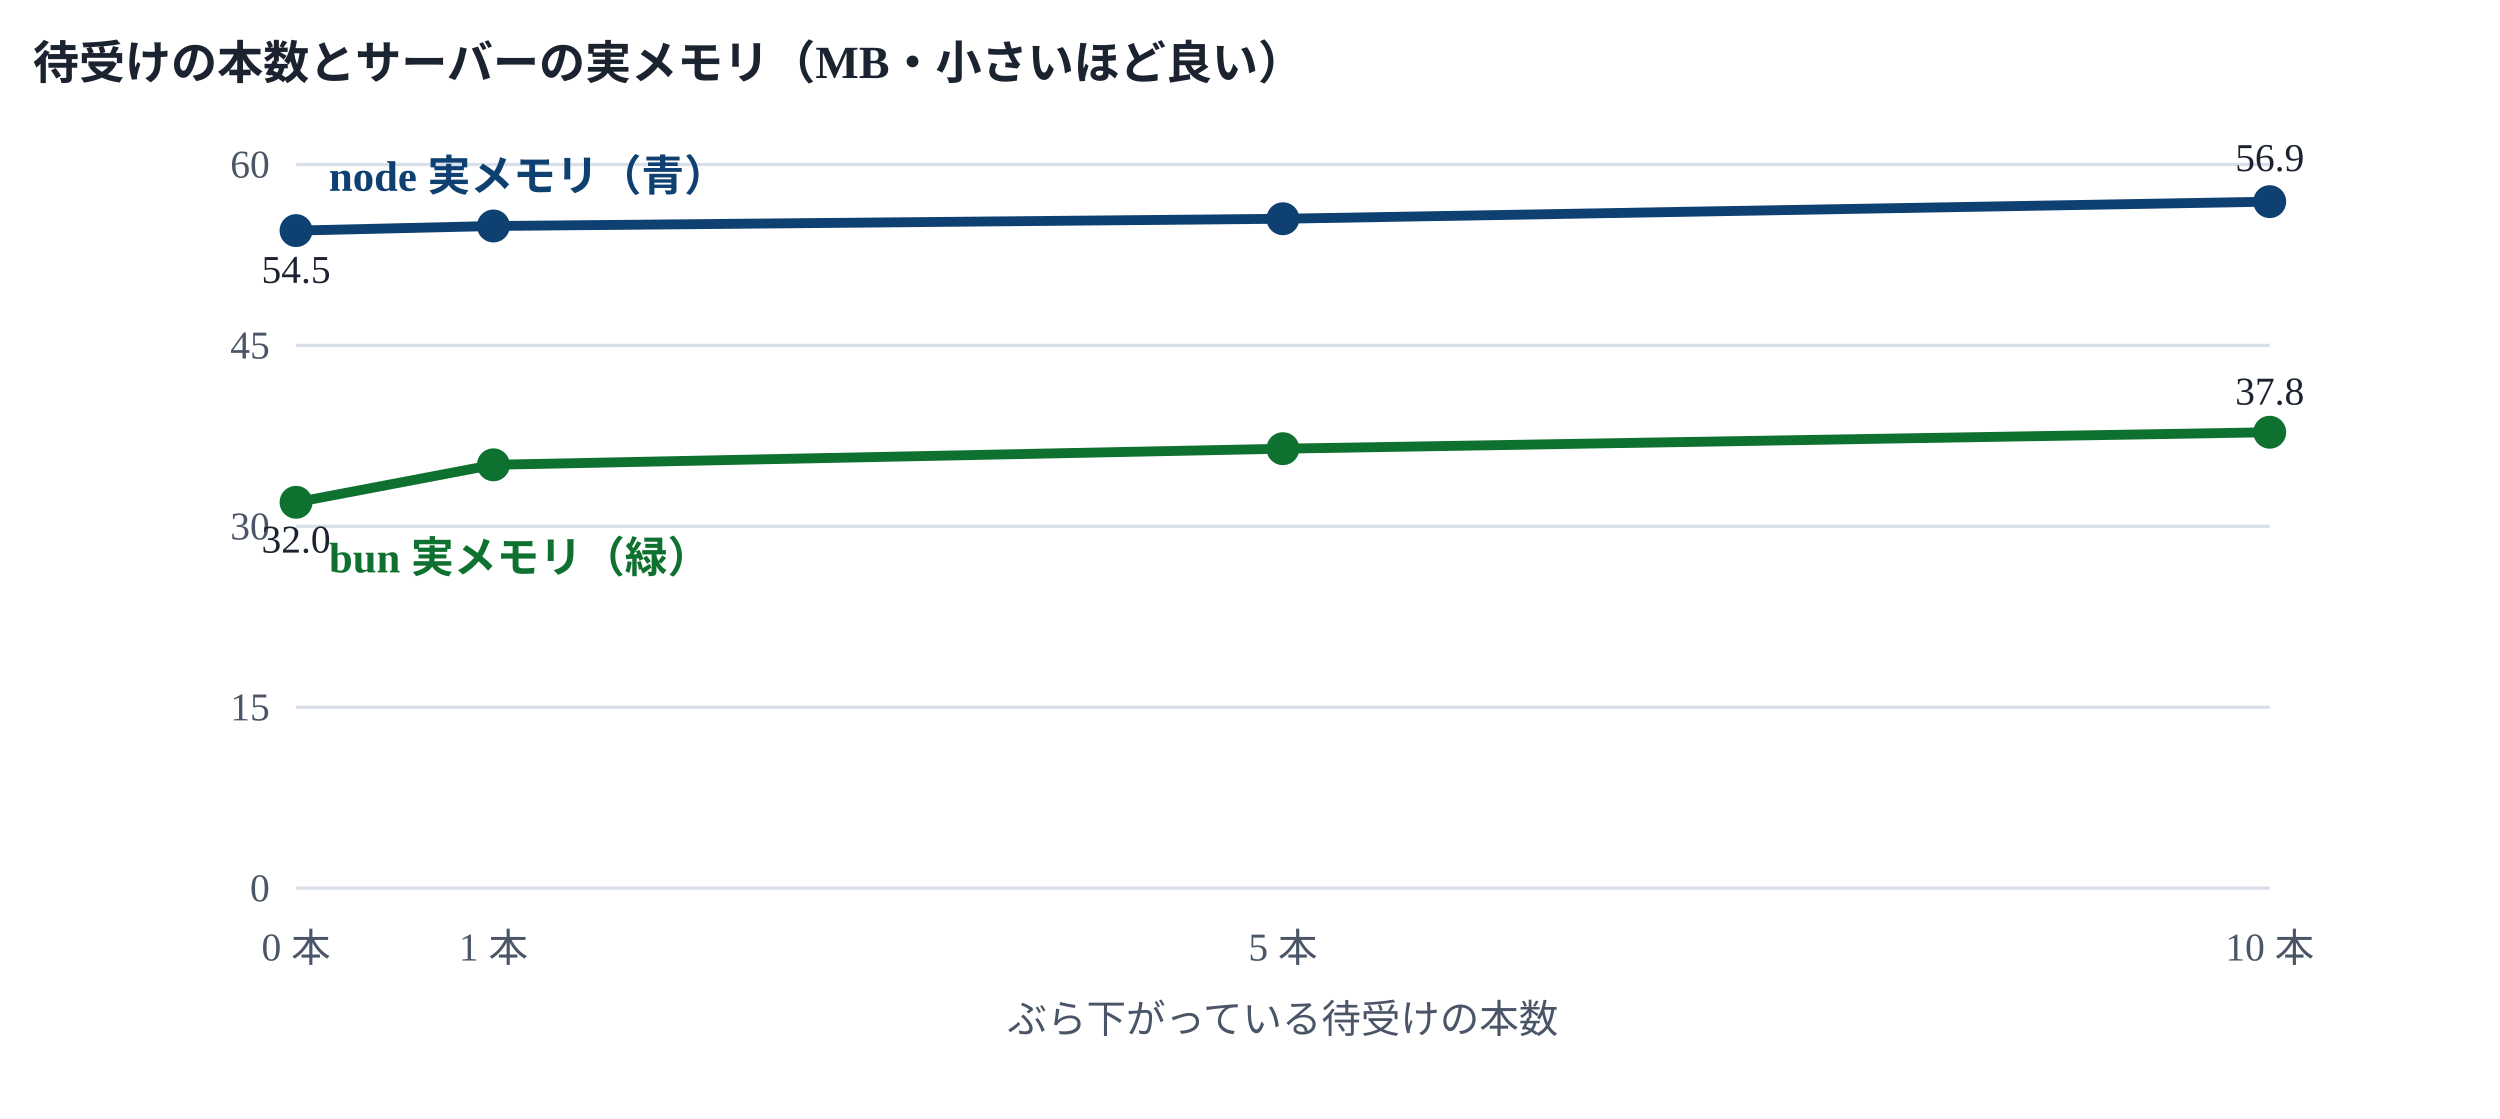
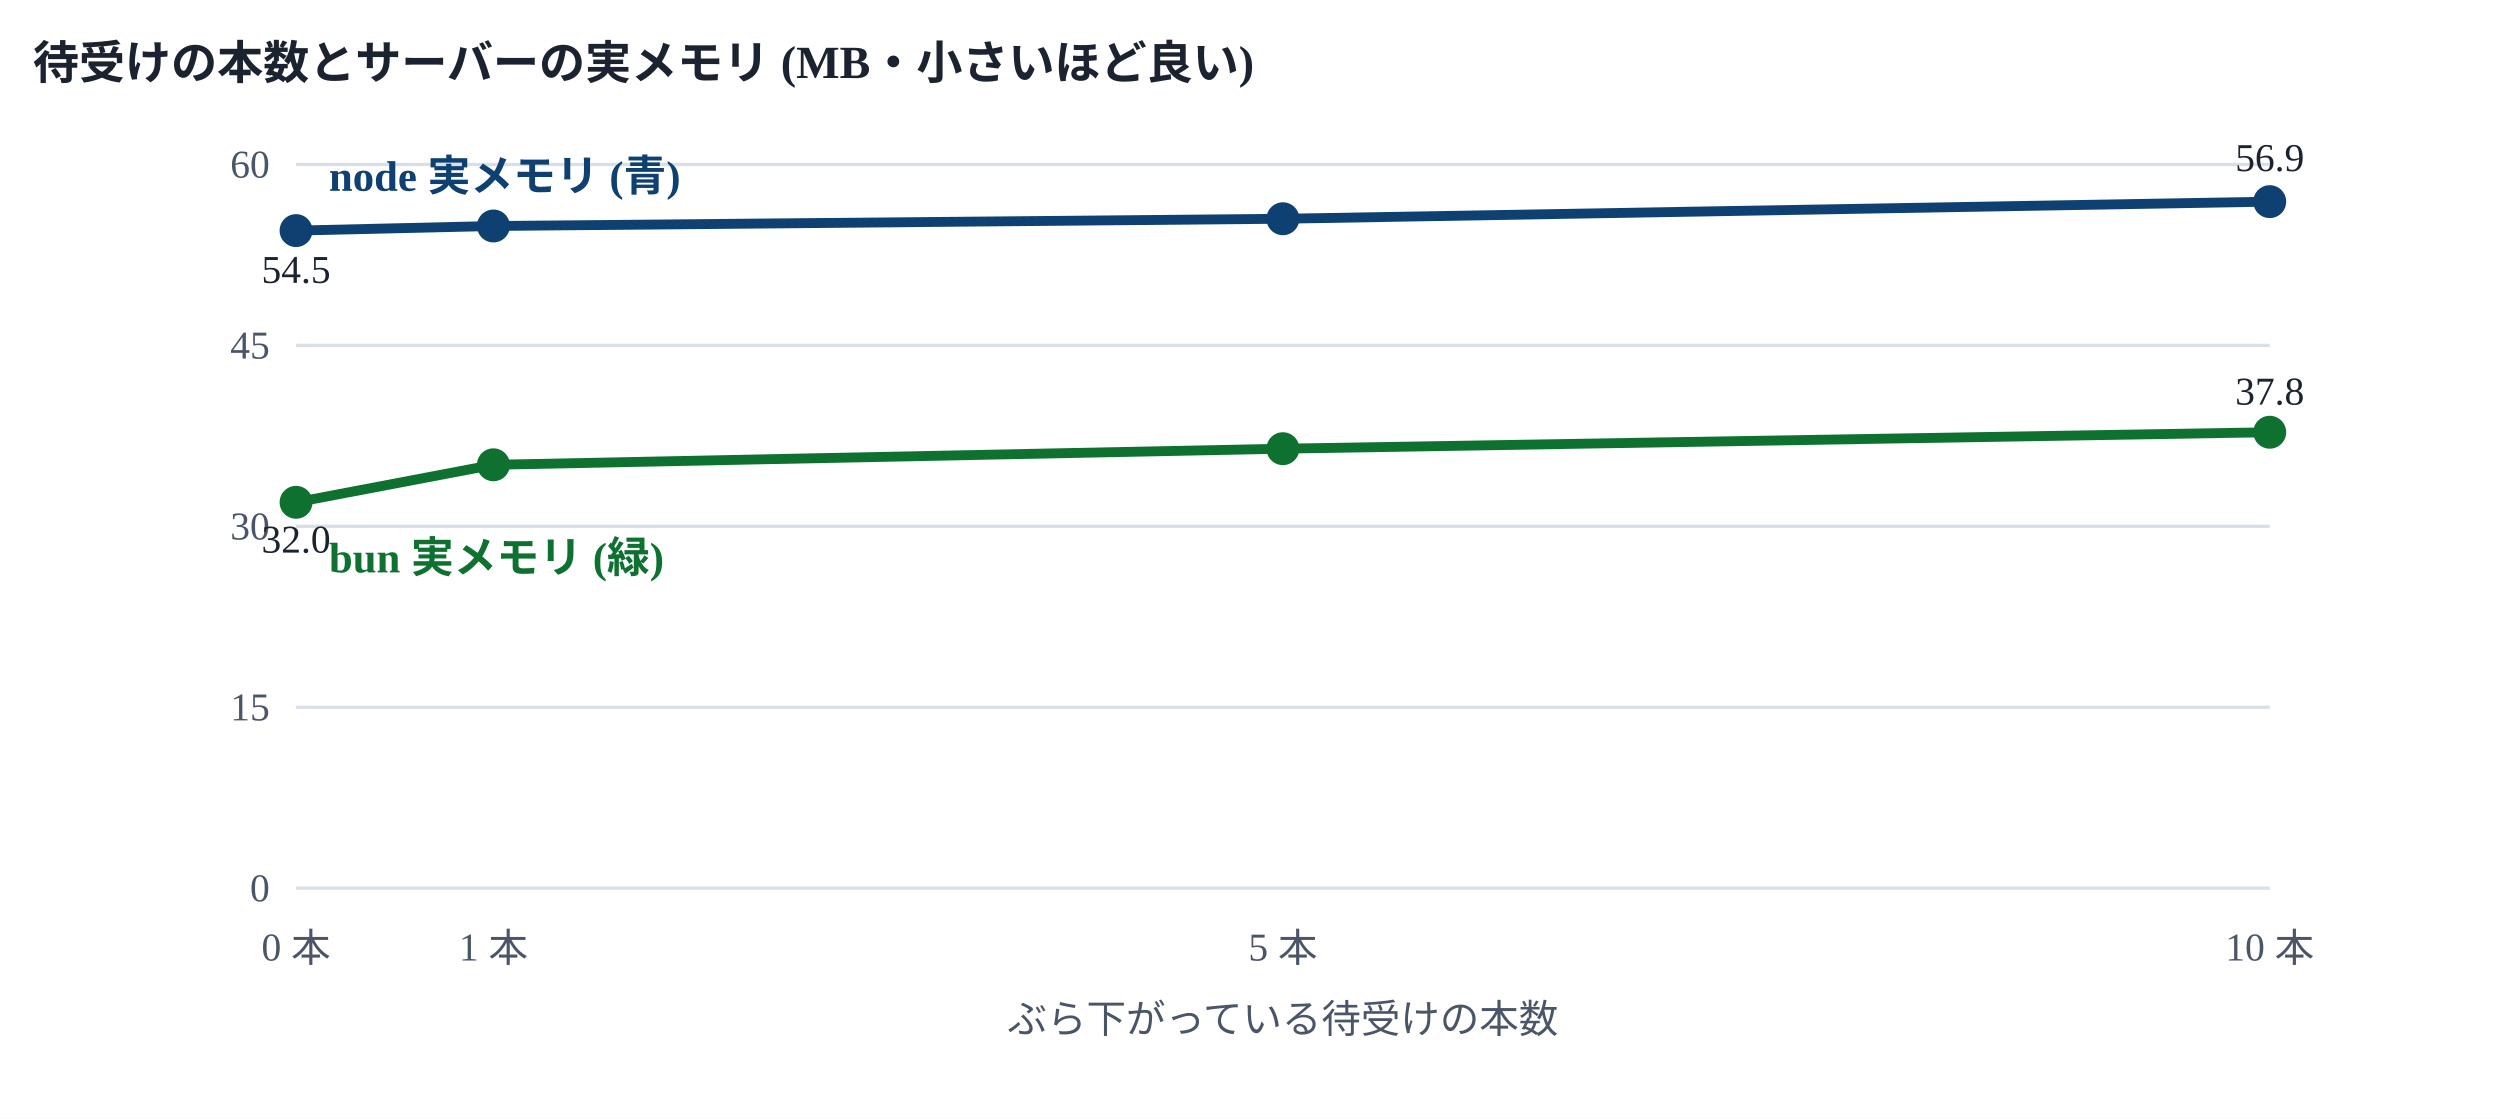
<svg xmlns="http://www.w3.org/2000/svg" viewBox="0 0 760 340" width="760" height="340" role="img" aria-label="待受けの本数とサーバーのメモリ">
  <rect width="100%" height="100%" fill="#ffffff" />
  <rect width="100%" height="100%" fill="#ffffff" />
-   <text x="10" y="24" font-size="14" font-weight="700" fill="#1c2330">待受けの本数とサーバーの実メモリ（MB・小さいほど良い）</text>
+   <text x="10" y="24" font-size="14" font-weight="700" fill="#1c2330">待受けの本数とサーバーの実メモリ (MB・小さいほど良い)</text>
  <g stroke="#d9dfe8" stroke-width="1">
    <line x1="90" y1="270" x2="690" y2="270" />
    <line x1="90" y1="215" x2="690" y2="215" />
    <line x1="90" y1="160" x2="690" y2="160" />
    <line x1="90" y1="105" x2="690" y2="105" />
    <line x1="90" y1="50" x2="690" y2="50" />
  </g>
  <g font-size="12" fill="#4a5568" text-anchor="end">
    <text x="82" y="274">0</text>
    <text x="82" y="219">15</text>
    <text x="82" y="164">30</text>
    <text x="82" y="109">45</text>
    <text x="82" y="54">60</text>
  </g>
  <g font-size="12" fill="#4a5568" text-anchor="middle">
    <text x="90" y="292">0 本</text>
    <text x="150" y="292">1 本</text>
    <text x="390" y="292">5 本</text>
    <text x="690" y="292">10 本</text>
  </g>
  <text x="390" y="314" font-size="12" fill="#4a5568" text-anchor="middle">ぶら下がっている待受けの本数</text>
  <polyline points="90,70.1 150,68.7 390,66.5 690,61.3" fill="none" stroke="hsl(210,78%,25%)" stroke-width="3" />
  <g fill="hsl(210,78%,25%)">
    <circle cx="90" cy="70.1" r="5" />
    <circle cx="150" cy="68.7" r="5" />
    <circle cx="390" cy="66.5" r="5" />
    <circle cx="690" cy="61.3" r="5" />
  </g>
-   <text x="100" y="58" font-size="13" font-weight="700" fill="hsl(210,78%,25%)">node 実メモリ（青）</text>
+   <text x="100" y="58" font-size="13" font-weight="700" fill="hsl(210,78%,25%)">node 実メモリ (青)</text>
  <polyline points="90,152.7 150,141.3 390,136.4 690,131.4" fill="none" stroke="hsl(140,78%,25%)" stroke-width="3" />
  <g fill="hsl(140,78%,25%)">
    <circle cx="90" cy="152.7" r="5" />
    <circle cx="150" cy="141.3" r="5" />
    <circle cx="390" cy="136.4" r="5" />
    <circle cx="690" cy="131.4" r="5" />
  </g>
-   <text x="100" y="174" font-size="13" font-weight="700" fill="hsl(140,78%,25%)">bun 実メモリ（緑）</text>
+   <text x="100" y="174" font-size="13" font-weight="700" fill="hsl(140,78%,25%)">bun 実メモリ (緑)</text>
  <g font-size="12" fill="#1c2330" text-anchor="middle">
    <text x="90" y="86">54.5</text>
    <text x="690" y="52">56.9</text>
    <text x="90" y="168">32.0</text>
    <text x="690" y="123">37.8</text>
  </g>
</svg>
